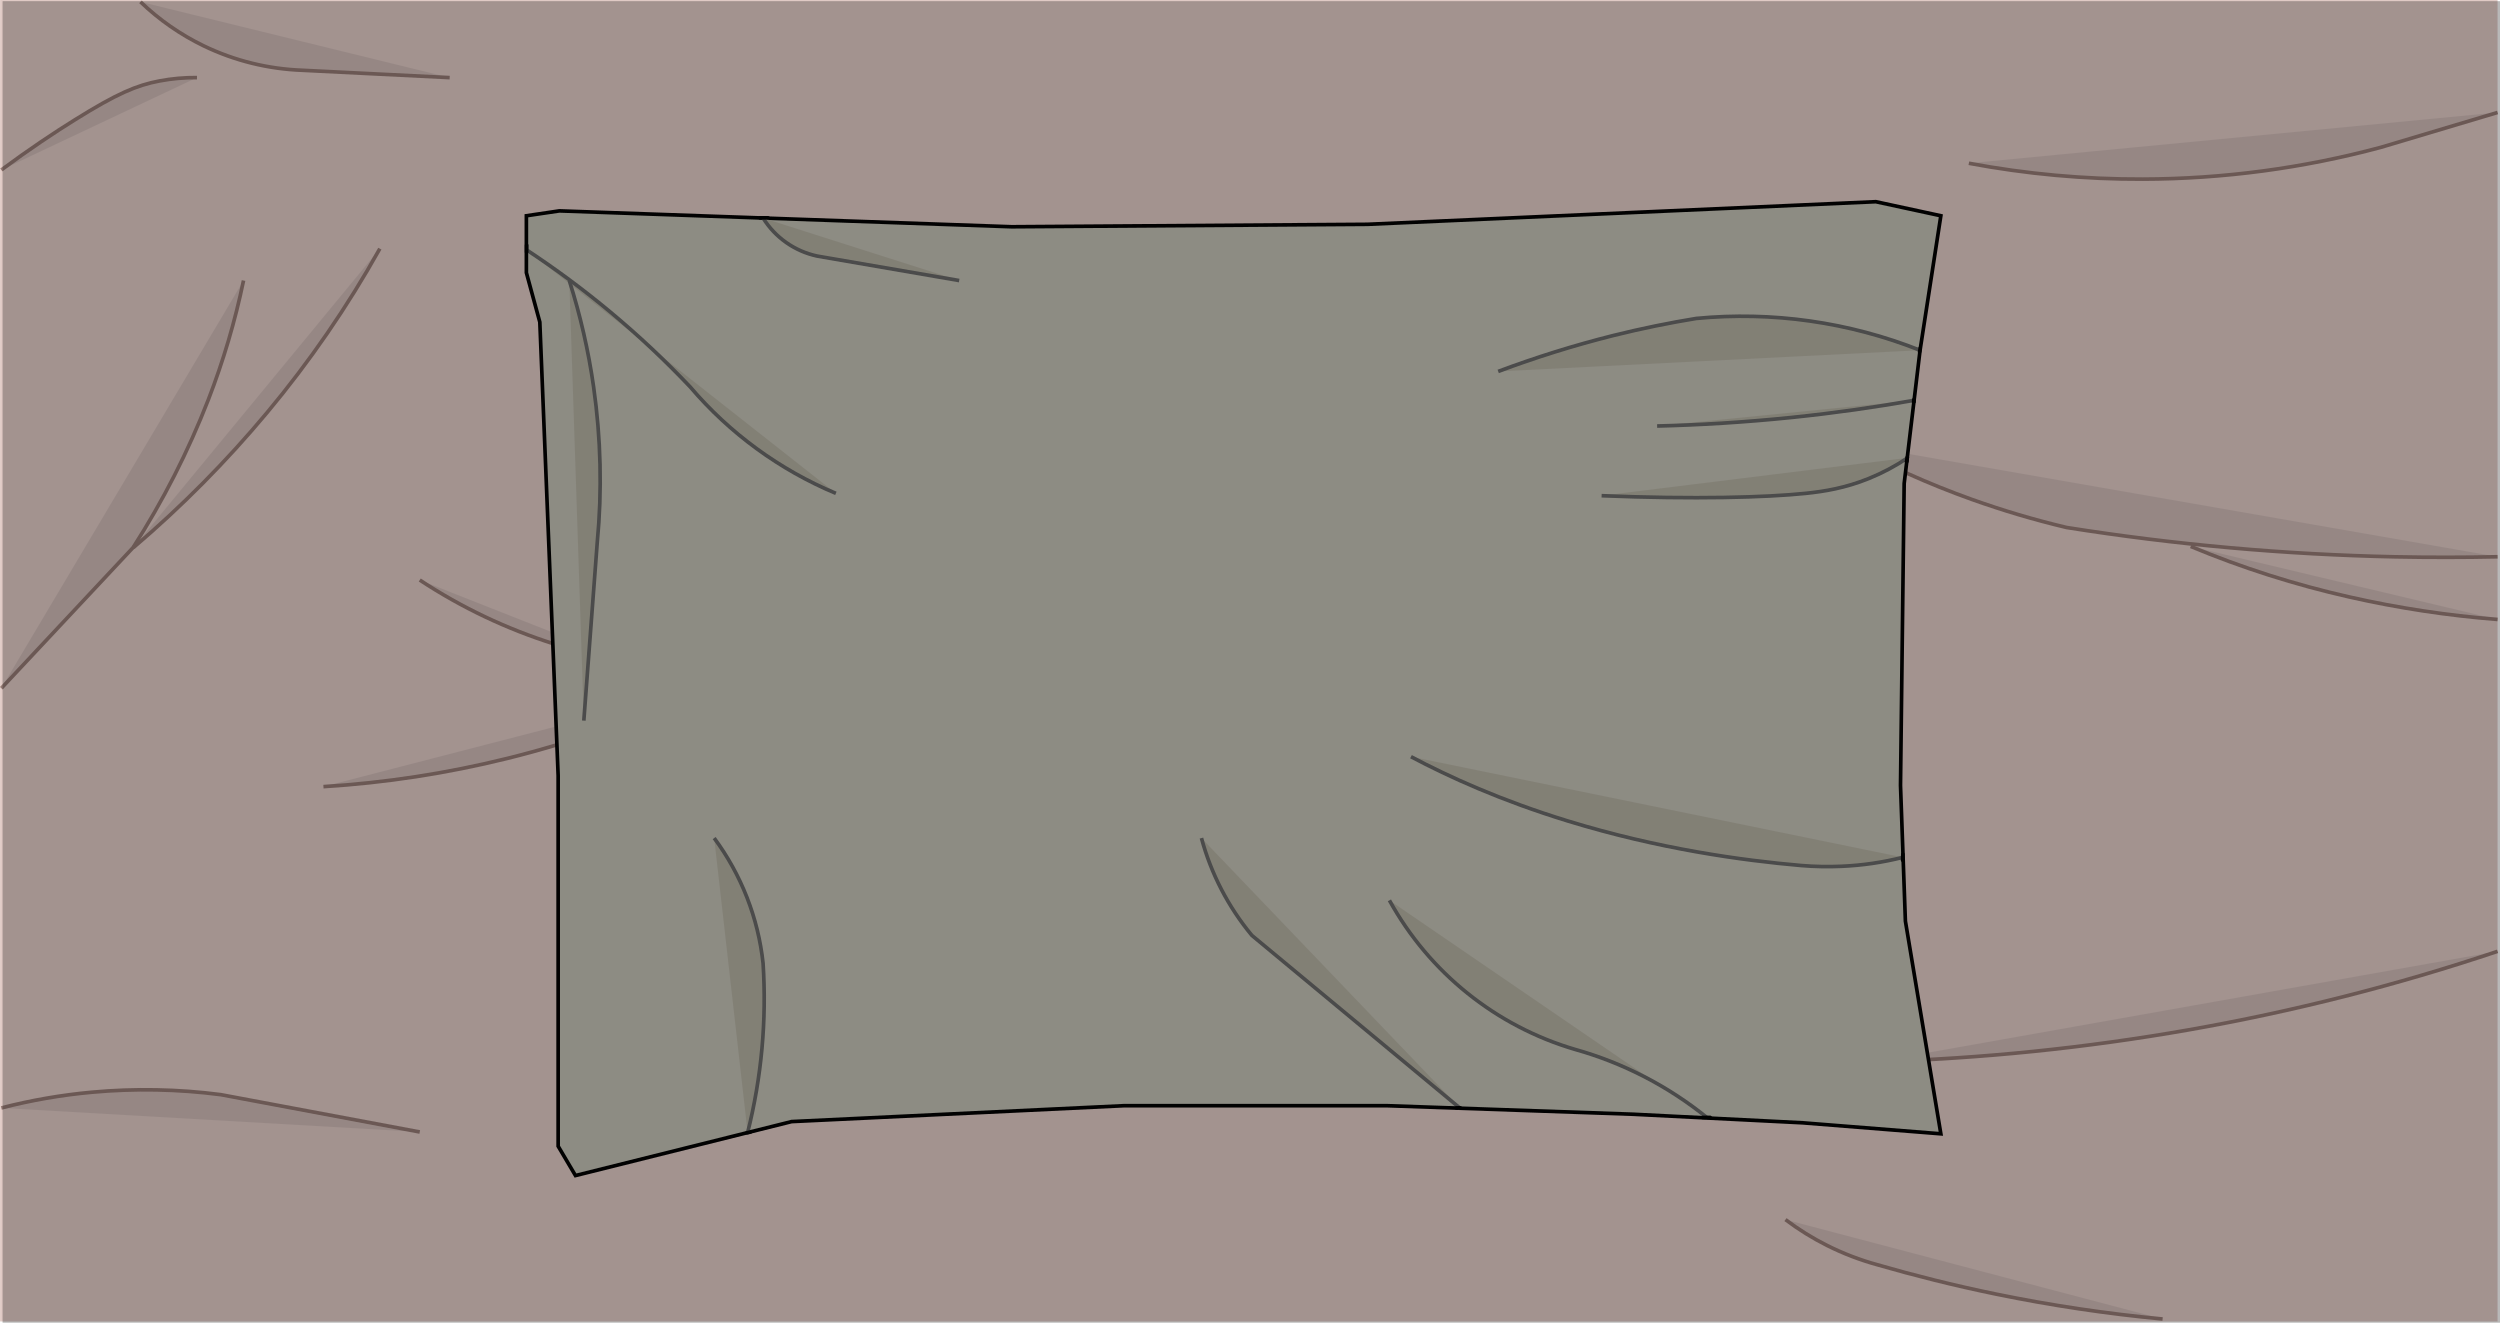
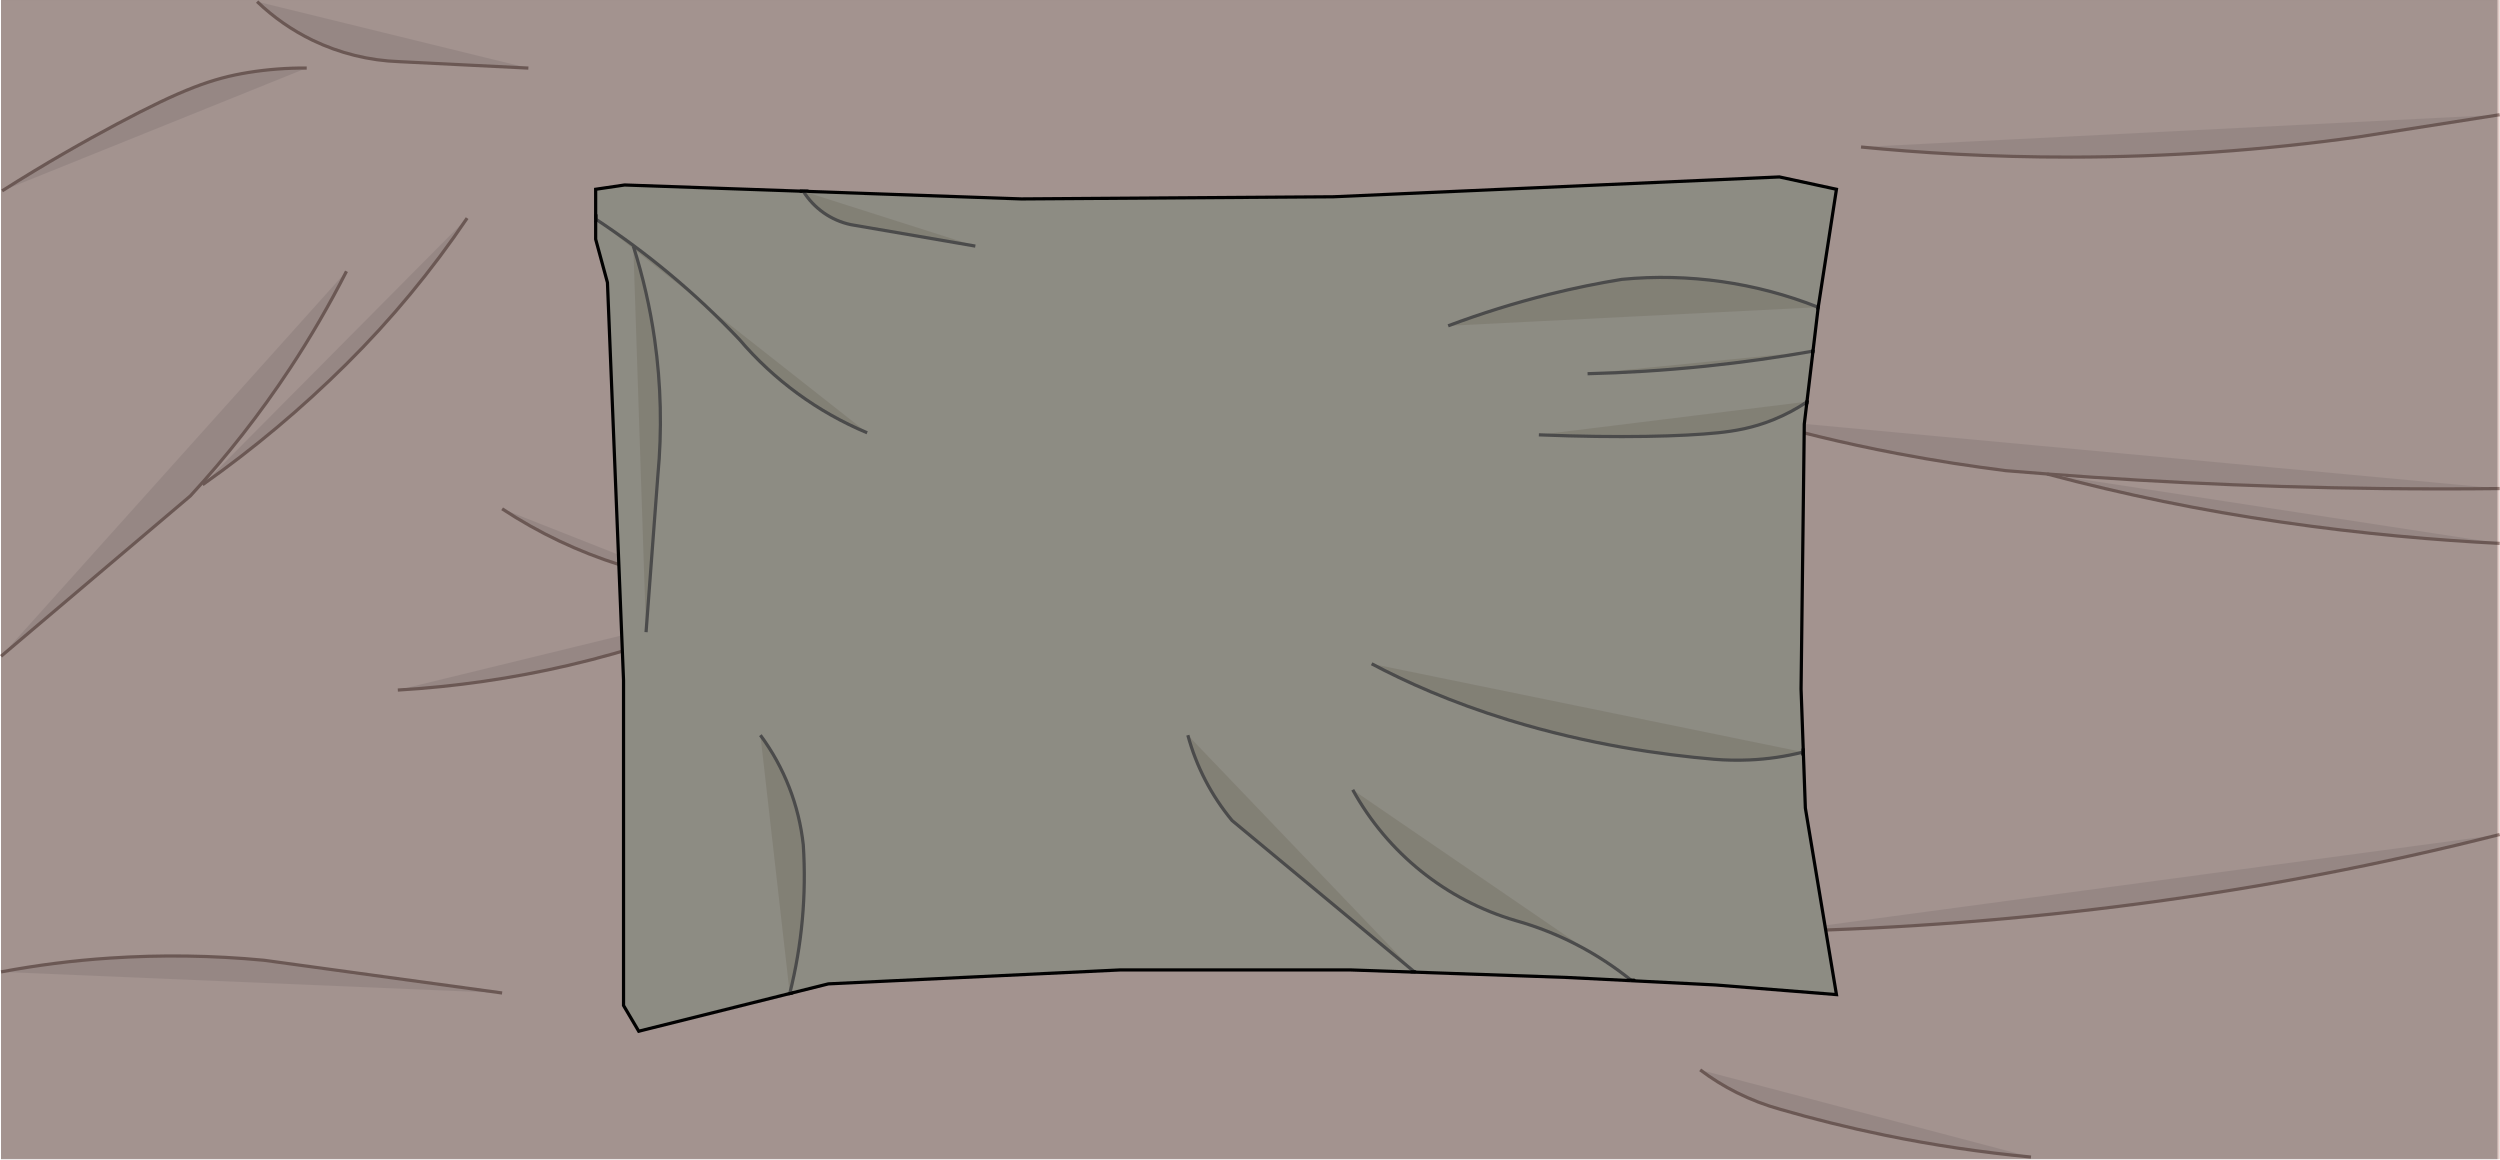
- <svg xmlns="http://www.w3.org/2000/svg" viewBox="0 0 2045.09 1082">
+ <svg xmlns="http://www.w3.org/2000/svg" viewBox="0 0 2331.34 1081">
  <defs>
    <style>.cls-1,.cls-9{fill:none;}.cls-1,.cls-10,.cls-2,.cls-4,.cls-7,.cls-9{stroke:#000;}.cls-1,.cls-10,.cls-2,.cls-3,.cls-4,.cls-5,.cls-6,.cls-7,.cls-8,.cls-9{stroke-miterlimit:10;}.cls-2{fill:#c2bfba;}.cls-3,.cls-4{fill:#f7f4ed;}.cls-3{stroke:#f7f4ed;}.cls-4,.cls-6,.cls-7,.cls-8,.cls-9{stroke-width:3px;}.cls-5{fill:#e0cac5;stroke:#e0cac5;}.cls-6{fill:#cfbab6;stroke:#937973;}.cls-7{fill:#c2c0b4;}.cls-8{fill:#b3b0a1;stroke:#666;}.cls-10{fill:#020202;opacity:0.28;}</style>
  </defs>
  <g id="background">
-     <path class="cls-1" d="M160.39,960.69" transform="translate(64.09 1)" />
-     <path class="cls-1" d="M160.39,62.45" transform="translate(64.09 1)" />
-     <path class="cls-1" d="M187.88,119.46" transform="translate(64.09 1)" />
-     <path class="cls-1" d="M188.39,124" transform="translate(64.09 1)" />
-     <path class="cls-1" d="M1271.9,777.23" transform="translate(64.09 1)" />
-     <path class="cls-1" d="M1470.39,764.2" transform="translate(64.09 1)" />
-     <path class="cls-1" d="M1471.59,766.58" transform="translate(64.09 1)" />
-     <path class="cls-1" d="M1844.62,862.54" transform="translate(64.09 1)" />
-     <path class="cls-1" d="M1832.5,870.5" transform="translate(64.09 1)" />
-     <path class="cls-1" d="M1711.5,880.5" transform="translate(64.09 1)" />
-     <path class="cls-1" d="M1695.5,903.5" transform="translate(64.09 1)" />
-     <path class="cls-1" d="M1709.5,887.5" transform="translate(64.09 1)" />
-     <path class="cls-1" d="M1711.5,897.5" transform="translate(64.09 1)" />
-     <path class="cls-1" d="M1710.5,880.5" transform="translate(64.09 1)" />
-     <path class="cls-1" d="M1735.5,890.5" transform="translate(64.09 1)" />
-     <path class="cls-1" d="M1697.5,869.5" transform="translate(64.09 1)" />
-     <path class="cls-1" d="M1767.5,851.5" transform="translate(64.09 1)" />
-     <path class="cls-1" d="M1843.5,868.5" transform="translate(64.09 1)" />
-     <path class="cls-1" d="M1704.5,858.5" transform="translate(64.09 1)" />
-     <path class="cls-1" d="M1677.5,880.5" transform="translate(64.09 1)" />
-     <path class="cls-1" d="M1694.5,868.5" transform="translate(64.09 1)" />
-     <path class="cls-1" d="M1701.5,867.5" transform="translate(64.09 1)" />
-     <path class="cls-1" d="M1009.44,123.11" transform="translate(64.09 1)" />
-     <path class="cls-1" d="M787.5,810.5" transform="translate(64.09 1)" />
-     <path class="cls-2" d="M1827.5,850.5" transform="translate(64.09 1)" />
-     <path class="cls-3" d="M586.5,404.5" transform="translate(64.09 1)" />
-     <path class="cls-4" d="M620.5,684.58" transform="translate(64.09 1)" />
-     <rect class="cls-5" x="0.59" y="0.5" width="2042" height="1080" />
+     <path class="cls-1" d="M160.39,960.69" transform="translate(188.97 1)" />
+     <path class="cls-1" d="M160.39,62.45" transform="translate(188.97 1)" />
+     <path class="cls-1" d="M187.88,119.46" transform="translate(188.97 1)" />
+     <path class="cls-1" d="M188.39,124" transform="translate(188.97 1)" />
+     <path class="cls-1" d="M1271.9,777.23" transform="translate(188.97 1)" />
+     <path class="cls-1" d="M1470.39,764.2" transform="translate(188.97 1)" />
+     <path class="cls-1" d="M1471.59,766.58" transform="translate(188.97 1)" />
+     <path class="cls-1" d="M1844.62,862.54" transform="translate(188.97 1)" />
+     <path class="cls-1" d="M1832.5,870.5" transform="translate(188.97 1)" />
+     <path class="cls-1" d="M1711.5,880.5" transform="translate(188.97 1)" />
+     <path class="cls-1" d="M1695.5,903.5" transform="translate(188.97 1)" />
+     <path class="cls-1" d="M1709.5,887.5" transform="translate(188.97 1)" />
+     <path class="cls-1" d="M1711.5,897.5" transform="translate(188.97 1)" />
+     <path class="cls-1" d="M1710.5,880.5" transform="translate(188.97 1)" />
+     <path class="cls-1" d="M1735.5,890.5" transform="translate(188.97 1)" />
+     <path class="cls-1" d="M1697.5,869.5" transform="translate(188.97 1)" />
+     <path class="cls-1" d="M1767.5,851.5" transform="translate(188.97 1)" />
+     <path class="cls-1" d="M1843.5,868.5" transform="translate(188.97 1)" />
+     <path class="cls-1" d="M1704.5,858.5" transform="translate(188.97 1)" />
+     <path class="cls-1" d="M1677.5,880.5" transform="translate(188.97 1)" />
+     <path class="cls-1" d="M1694.5,868.5" transform="translate(188.97 1)" />
+     <path class="cls-1" d="M1701.5,867.5" transform="translate(188.97 1)" />
+     <path class="cls-1" d="M1009.44,123.11" transform="translate(188.97 1)" />
+     <path class="cls-1" d="M787.5,810.5" transform="translate(188.97 1)" />
+     <path class="cls-2" d="M1827.5,850.5" transform="translate(188.97 1)" />
+     <path class="cls-3" d="M586.5,404.5" transform="translate(188.97 1)" />
+     <path class="cls-4" d="M620.5,684.58" transform="translate(188.97 1)" />
+     <rect class="cls-5" x="1.47" y="0.5" width="2329" height="1080" />
  </g>
  <g id="outline">
-     <path class="cls-6" d="M1979,777.23a1738.25,1738.25,0,0,1-252.91,64.27,1775.28,1775.28,0,0,1-254.5,26" transform="translate(64.09 1)" />
-     <path class="cls-6" d="M279.28,473.48a439.87,439.87,0,0,0,53.22,30A443.89,443.89,0,0,0,447.91,540" transform="translate(64.09 1)" />
-     <path class="cls-6" d="M200.5,642.5a843.06,843.06,0,0,0,150-23,843.53,843.53,0,0,0,160-57.17" transform="translate(64.09 1)" />
-     <path class="cls-6" d="M1979,454.44q-40.71.9-83.78.06a1972.75,1972.75,0,0,1-268.78-24,732.31,732.31,0,0,1-77.6-23,708.22,708.22,0,0,1-102.34-46" transform="translate(64.09 1)" />
-     <path class="cls-7" d="M366.5,175.5v46.57l11,40.43,15,371V936.65l14.17,24L583.5,916.5l272-13h215l201.5,7,138.59,7,113,9-29-174-4-111,3-247,13-109,17-110L1470.39,164,1054.5,182.5l-291,2-203.37-7.15L393.5,171.5Z" transform="translate(64.09 1)" />
-     <path class="cls-8" d="M560.13,177.35A69.24,69.24,0,0,0,604.5,208.5l116.06,20" transform="translate(64.09 1)" />
-     <path class="cls-8" d="M366.18,203.08A759.21,759.21,0,0,1,435.5,254.5a760.9,760.9,0,0,1,65,61,317.45,317.45,0,0,0,119.18,87.08" transform="translate(64.09 1)" />
-     <path class="cls-8" d="M1492.45,700.35a247.37,247.37,0,0,1-50,7.31,259.16,259.16,0,0,1-33-.62c-48.31-4.17-116.61-13.59-191-36.44-54.78-16.82-97.32-36.15-128.3-52.6" transform="translate(64.09 1)" />
-     <path class="cls-8" d="M1501.5,326.5c-31.1,5.51-64.5,10.33-100,14-39,4-75.74,6.17-110,7" transform="translate(64.09 1)" />
-     <path class="cls-8" d="M1496.5,373.5a173.23,173.23,0,0,1-32,17c-19,7.66-35.81,10.46-51.42,12.08-32.22,3.35-91.31,5-167,1.92" transform="translate(64.09 1)" />
-     <path class="cls-8" d="M1332.71,913.57A300.92,300.92,0,0,0,1224.5,857.5a255.7,255.7,0,0,1-152-122" transform="translate(64.09 1)" />
-     <path class="cls-8" d="M1506.5,285.5a393.9,393.9,0,0,0-183-26c-21.36,3.49-44.12,8.05-68,14a875.66,875.66,0,0,0-94,29.33" transform="translate(64.09 1)" />
-     <path class="cls-8" d="M401.61,228.5a538.48,538.48,0,0,1,19.89,87,540.23,540.23,0,0,1,3,127q-5.5,73-11,146" transform="translate(64.09 1)" />
-     <path class="cls-8" d="M547.5,925.5A448.46,448.46,0,0,0,560.13,787a210.16,210.16,0,0,0-40-102.43" transform="translate(64.09 1)" />
-     <path class="cls-8" d="M918.74,684.58A210.48,210.48,0,0,0,960,764.2l170.34,141.38" transform="translate(64.09 1)" />
-     <path class="cls-9" d="M1335.5,792.5" transform="translate(64.09 1)" />
-     <path d="M365.21,199.55v5.72a1.5,1.5,0,1,0,3,0v-5.72a1.5,1.5,0,0,0-3,0Z" transform="translate(64.09 1)" />
-     <path d="M557.63,178.72h6.59a1.5,1.5,0,0,0,0-3h-6.59a1.5,1.5,0,0,0,0,3Z" transform="translate(64.09 1)" />
-     <path d="M547,927.08a13.39,13.39,0,0,0,3.25-.65,1.5,1.5,0,1,0-.8-2.89,11.6,11.6,0,0,1-2.26.53l.4-.05-.59.06a1.54,1.54,0,0,0-1.06.44,1.5,1.5,0,0,0,0,2.12,1.47,1.47,0,0,0,1.06.44Z" transform="translate(64.09 1)" />
-     <path d="M1127.09,906.74a1.5,1.5,0,0,0,0-3,1.5,1.5,0,0,0,0,3Z" transform="translate(64.09 1)" />
-     <path d="M1128.46,906.74h2a1.5,1.5,0,0,0,1.06-.44,1,1,0,0,0,.31-.48,1.06,1.06,0,0,0,.13-.58,1.47,1.47,0,0,0-.44-1.06,1.54,1.54,0,0,0-1.06-.44h-2a1.54,1.54,0,0,0-1.06.44,1.11,1.11,0,0,0-.31.49,1,1,0,0,0-.13.57,1.46,1.46,0,0,0,.44,1.06,1.54,1.54,0,0,0,1.06.44Z" transform="translate(64.09 1)" />
-     <path d="M1328.72,914.59h6.14a1.5,1.5,0,0,0,0-3h-6.14a1.5,1.5,0,0,0,0,3Z" transform="translate(64.09 1)" />
-     <path d="M1491,697.73l-.17,4.95a1.5,1.5,0,0,0,3,0l.17-4.95a1.5,1.5,0,0,0-1.5-1.5,1.54,1.54,0,0,0-1.5,1.5Z" transform="translate(64.09 1)" />
-     <path d="M1501.74,327.61a1.5,1.5,0,0,0,0-3,1.5,1.5,0,0,0,0,3Z" transform="translate(64.09 1)" />
-     <path d="M1501.47,329.19a1.5,1.5,0,0,0,0-3,1.5,1.5,0,0,0,0,3Z" transform="translate(64.09 1)" />
-     <path d="M1496.12,374.83a1.5,1.5,0,0,0,0-3,1.5,1.5,0,0,0,0,3Z" transform="translate(64.09 1)" />
-     <path d="M1495.88,376.54a1.5,1.5,0,0,0,0-3,1.5,1.5,0,0,0,0,3Z" transform="translate(64.09 1)" />
-     <path d="M1495.63,378.13a1.5,1.5,0,0,0,0-3,1.5,1.5,0,0,0,0,3Z" transform="translate(64.09 1)" />
-     <path d="M1497,377l.61-3.28a1.62,1.62,0,0,0-.15-1.16,1.52,1.52,0,0,0-.9-.69,1.54,1.54,0,0,0-1.15.15,1.51,1.51,0,0,0-.69.9l-.61,3.28a1.62,1.62,0,0,0,.15,1.16,1.56,1.56,0,0,0,.9.69,1.54,1.54,0,0,0,1.15-.16,1.47,1.47,0,0,0,.69-.89Z" transform="translate(64.09 1)" />
-     <path d="M1500,326l-.2,2a1.06,1.06,0,0,0,.13.58,1.36,1.36,0,0,0,.79.79,1.06,1.06,0,0,0,.58.13,1.5,1.5,0,0,0,1.06-.44l.23-.3a1.45,1.45,0,0,0,.21-.76l.2-2a1.06,1.06,0,0,0-.13-.58,1.36,1.36,0,0,0-.79-.79,1.06,1.06,0,0,0-.58-.13,1.46,1.46,0,0,0-1.06.44l-.23.3a1.45,1.45,0,0,0-.21.76Z" transform="translate(64.09 1)" />
-     <path d="M1505.33,283.23c-.14,1-.33,2.1-.55,3.14a1.5,1.5,0,0,0,1,1.85,1.54,1.54,0,0,0,1.15-.16,1.47,1.47,0,0,0,.69-.89c.23-1,.41-2.09.56-3.14a1.73,1.73,0,0,0-.16-1.16,1.5,1.5,0,0,0-2-.54,1.45,1.45,0,0,0-.69.9Z" transform="translate(64.09 1)" />
-     <path class="cls-6" d="M50.81.5a201.35,201.35,0,0,0,51.69,36,202.7,202.7,0,0,0,81,20l120.26,6" transform="translate(64.09 1)" />
-     <path class="cls-6" d="M-63,138c22.94-17,43.61-30.69,60.19-41,34.46-21.48,50.43-28.23,69.27-31.8a158.13,158.13,0,0,1,30.59-2.72" transform="translate(64.09 1)" />
-     <path class="cls-6" d="M-63,562,44.77,446.91a680.44,680.44,0,0,0,61.58-121,617.65,617.65,0,0,0,28.78-97.43" transform="translate(64.09 1)" />
-     <path class="cls-6" d="M246.64,202.41a874.46,874.46,0,0,1-92.17,134A916.7,916.7,0,0,1,45,447" transform="translate(64.09 1)" />
-     <path class="cls-6" d="M-63,905.33a466.79,466.79,0,0,1,74.15-12.86,480.26,480.26,0,0,1,105.4,2L279.28,925" transform="translate(64.09 1)" />
-     <path class="cls-6" d="M1979,91l-95.53,28.54a758,758,0,0,1-194.54,26,759.07,759.07,0,0,1-142.43-13" transform="translate(64.09 1)" />
-     <path class="cls-6" d="M1728,446a790.71,790.71,0,0,0,129.76,41.35A848.54,848.54,0,0,0,1979,505.74" transform="translate(64.09 1)" />
-     <path class="cls-6" d="M1705,1078a1271.35,1271.35,0,0,1-136.22-20.37c-34.74-7.15-67.14-15.33-97.07-24a224.06,224.06,0,0,1-41.15-15.79,221,221,0,0,1-34.06-21.15" transform="translate(64.09 1)" />
+     <path class="cls-6" d="M2142,777.23a2913.19,2913.19,0,0,1-334.15,64.27,3077.72,3077.72,0,0,1-336.26,26" transform="translate(188.97 1)" />
+     <path class="cls-6" d="M279.28,473.48a439.87,439.87,0,0,0,53.22,30A443.89,443.89,0,0,0,447.91,540" transform="translate(188.97 1)" />
+     <path class="cls-6" d="M182,642.5a943,943,0,0,0,159-23,929.13,929.13,0,0,0,169.52-57.17" transform="translate(188.97 1)" />
+     <path class="cls-6" d="M2142,454.59q-53.17.62-109.43,0c-127.74-1.4-245.3-7.75-351-16.68-31.09-3.93-65.22-9.1-101.35-16-52.36-10-97-21.24-133.67-32" transform="translate(188.97 1)" />
+     <path class="cls-7" d="M366.5,175.5v46.57l11,40.43,15,371V936.65l14.17,24L583.5,916.5l272-13h215l201.5,7,138.59,7,113,9-29-174-4-111,3-247,13-109,17-110L1470.39,164,1054.5,182.5l-291,2-203.37-7.15L393.5,171.5Z" transform="translate(188.97 1)" />
+     <path class="cls-8" d="M560.13,177.35A69.24,69.24,0,0,0,604.5,208.5l116.06,20" transform="translate(188.97 1)" />
+     <path class="cls-8" d="M366.18,203.08A759.21,759.21,0,0,1,435.5,254.5a760.9,760.9,0,0,1,65,61,317.45,317.45,0,0,0,119.18,87.08" transform="translate(188.97 1)" />
+     <path class="cls-8" d="M1492.45,700.35a247.37,247.37,0,0,1-50,7.31,259.16,259.16,0,0,1-33-.62c-48.31-4.17-116.61-13.59-191-36.44-54.78-16.82-97.32-36.15-128.3-52.6" transform="translate(188.97 1)" />
+     <path class="cls-8" d="M1501.5,326.5c-31.1,5.51-64.5,10.33-100,14-39,4-75.74,6.17-110,7" transform="translate(188.97 1)" />
+     <path class="cls-8" d="M1496.5,373.5a173.23,173.23,0,0,1-32,17c-19,7.66-35.81,10.46-51.42,12.08-32.22,3.35-91.31,5-167,1.92" transform="translate(188.97 1)" />
+     <path class="cls-8" d="M1332.71,913.57A300.92,300.92,0,0,0,1224.5,857.5a255.7,255.7,0,0,1-152-122" transform="translate(188.97 1)" />
+     <path class="cls-8" d="M1506.5,285.5a393.9,393.9,0,0,0-183-26c-21.36,3.49-44.12,8.05-68,14a875.66,875.66,0,0,0-94,29.33" transform="translate(188.97 1)" />
+     <path class="cls-8" d="M401.61,228.5a538.48,538.48,0,0,1,19.89,87,540.23,540.23,0,0,1,3,127q-5.5,73-11,146" transform="translate(188.97 1)" />
+     <path class="cls-8" d="M547.5,925.5A448.46,448.46,0,0,0,560.13,787a210.16,210.16,0,0,0-40-102.43" transform="translate(188.97 1)" />
+     <path class="cls-8" d="M918.74,684.58A210.48,210.48,0,0,0,960,764.2l170.34,141.38" transform="translate(188.97 1)" />
+     <path class="cls-9" d="M1335.5,792.5" transform="translate(188.97 1)" />
+     <path d="M365.21,199.55v5.72a1.5,1.5,0,1,0,3,0v-5.72a1.5,1.5,0,0,0-3,0Z" transform="translate(188.97 1)" />
+     <path d="M557.63,178.72h6.59a1.5,1.5,0,0,0,0-3h-6.59a1.5,1.5,0,0,0,0,3Z" transform="translate(188.97 1)" />
+     <path d="M547,927.08a13.39,13.39,0,0,0,3.25-.65,1.5,1.5,0,1,0-.8-2.89,11.6,11.6,0,0,1-2.26.53l.4-.05-.59.06a1.54,1.54,0,0,0-1.06.44,1.5,1.5,0,0,0,0,2.12,1.47,1.47,0,0,0,1.06.44Z" transform="translate(188.97 1)" />
+     <path d="M1127.09,906.74a1.5,1.5,0,0,0,0-3,1.5,1.5,0,0,0,0,3Z" transform="translate(188.97 1)" />
+     <path d="M1128.46,906.74h2a1.5,1.5,0,0,0,1.06-.44,1,1,0,0,0,.31-.48,1.06,1.06,0,0,0,.13-.58,1.47,1.47,0,0,0-.44-1.06,1.54,1.54,0,0,0-1.06-.44h-2a1.54,1.54,0,0,0-1.06.44,1.11,1.11,0,0,0-.31.49,1,1,0,0,0-.13.57,1.46,1.46,0,0,0,.44,1.06,1.54,1.54,0,0,0,1.06.44Z" transform="translate(188.97 1)" />
+     <path d="M1328.72,914.59h6.14a1.5,1.5,0,0,0,0-3h-6.14a1.5,1.5,0,0,0,0,3Z" transform="translate(188.97 1)" />
+     <path d="M1491,697.73l-.17,4.95a1.5,1.5,0,0,0,3,0l.17-4.95a1.5,1.5,0,0,0-1.5-1.5,1.54,1.54,0,0,0-1.5,1.5Z" transform="translate(188.97 1)" />
+     <path d="M1501.74,327.61a1.5,1.5,0,0,0,0-3,1.5,1.5,0,0,0,0,3Z" transform="translate(188.97 1)" />
+     <path d="M1501.47,329.19a1.5,1.5,0,0,0,0-3,1.5,1.5,0,0,0,0,3Z" transform="translate(188.97 1)" />
+     <path d="M1496.12,374.83a1.5,1.5,0,0,0,0-3,1.5,1.5,0,0,0,0,3Z" transform="translate(188.97 1)" />
+     <path d="M1495.88,376.54a1.5,1.5,0,0,0,0-3,1.5,1.5,0,0,0,0,3Z" transform="translate(188.97 1)" />
+     <path d="M1495.63,378.13a1.5,1.5,0,0,0,0-3,1.5,1.5,0,0,0,0,3Z" transform="translate(188.97 1)" />
+     <path d="M1497,377l.61-3.28a1.62,1.62,0,0,0-.15-1.16,1.52,1.52,0,0,0-.9-.69,1.54,1.54,0,0,0-1.15.15,1.51,1.51,0,0,0-.69.9l-.61,3.28a1.62,1.62,0,0,0,.15,1.16,1.56,1.56,0,0,0,.9.69,1.54,1.54,0,0,0,1.15-.16,1.47,1.47,0,0,0,.69-.89Z" transform="translate(188.97 1)" />
+     <path d="M1500,326l-.2,2a1.06,1.06,0,0,0,.13.58,1.36,1.36,0,0,0,.79.79,1.06,1.06,0,0,0,.58.13,1.5,1.5,0,0,0,1.06-.44l.23-.3a1.45,1.45,0,0,0,.21-.76l.2-2a1.06,1.06,0,0,0-.13-.58,1.36,1.36,0,0,0-.79-.79,1.06,1.06,0,0,0-.58-.13,1.46,1.46,0,0,0-1.06.44l-.23.3a1.45,1.45,0,0,0-.21.76Z" transform="translate(188.97 1)" />
+     <path d="M1505.33,283.23c-.14,1-.33,2.1-.55,3.14a1.5,1.5,0,0,0,1,1.85,1.54,1.54,0,0,0,1.15-.16,1.47,1.47,0,0,0,.69-.89c.23-1,.41-2.09.56-3.14a1.73,1.73,0,0,0-.16-1.16,1.5,1.5,0,0,0-2-.54,1.45,1.45,0,0,0-.69.9Z" transform="translate(188.97 1)" />
+     <path class="cls-6" d="M50.81.5a201.35,201.35,0,0,0,51.69,36,202.7,202.7,0,0,0,81,20l120.26,6" transform="translate(188.97 1)" />
+     <path class="cls-6" d="M-187,177c40.71-25.85,77.41-46.53,106.83-62.21C-19,82.22,9.32,72,42.76,66.57a326.41,326.41,0,0,1,54.29-4.11" transform="translate(188.97 1)" />
+     <path class="cls-6" d="M-188,611-11.5,461.5a937.54,937.54,0,0,0,93-119A937.28,937.28,0,0,0,134.13,252" transform="translate(188.97 1)" />
+     <path class="cls-6" d="M246.64,202.41A902.29,902.29,0,0,1,133.9,338.64,1046.66,1046.66,0,0,1,0,451" transform="translate(188.97 1)" />
+     <path class="cls-6" d="M-188,905.33A851.28,851.28,0,0,1-86.77,892.47a893.5,893.5,0,0,1,143.89,2L279.28,925" transform="translate(188.97 1)" />
+     <path class="cls-6" d="M2142,106l-131.54,20.67a1937,1937,0,0,1-267.85,18.83c-76.63.13-143.07-4.18-196.11-9.41" transform="translate(188.97 1)" />
+     <path class="cls-6" d="M1720,441a1893.27,1893.27,0,0,0,218.16,44.81c76.41,11.19,145.83,17,203.84,19.93" transform="translate(188.97 1)" />
+     <path class="cls-6" d="M1705,1078a1271.35,1271.35,0,0,1-136.22-20.37c-34.74-7.15-67.14-15.33-97.07-24a224.06,224.06,0,0,1-41.15-15.79,221,221,0,0,1-34.06-21.15" transform="translate(188.97 1)" />
  </g>
  <g id="darkness">
-     <rect class="cls-10" x="2.59" y="1.5" width="2042" height="1080" />
+     <rect class="cls-10" x="1.47" y="0.5" width="2327" height="1080" />
  </g>
</svg>
